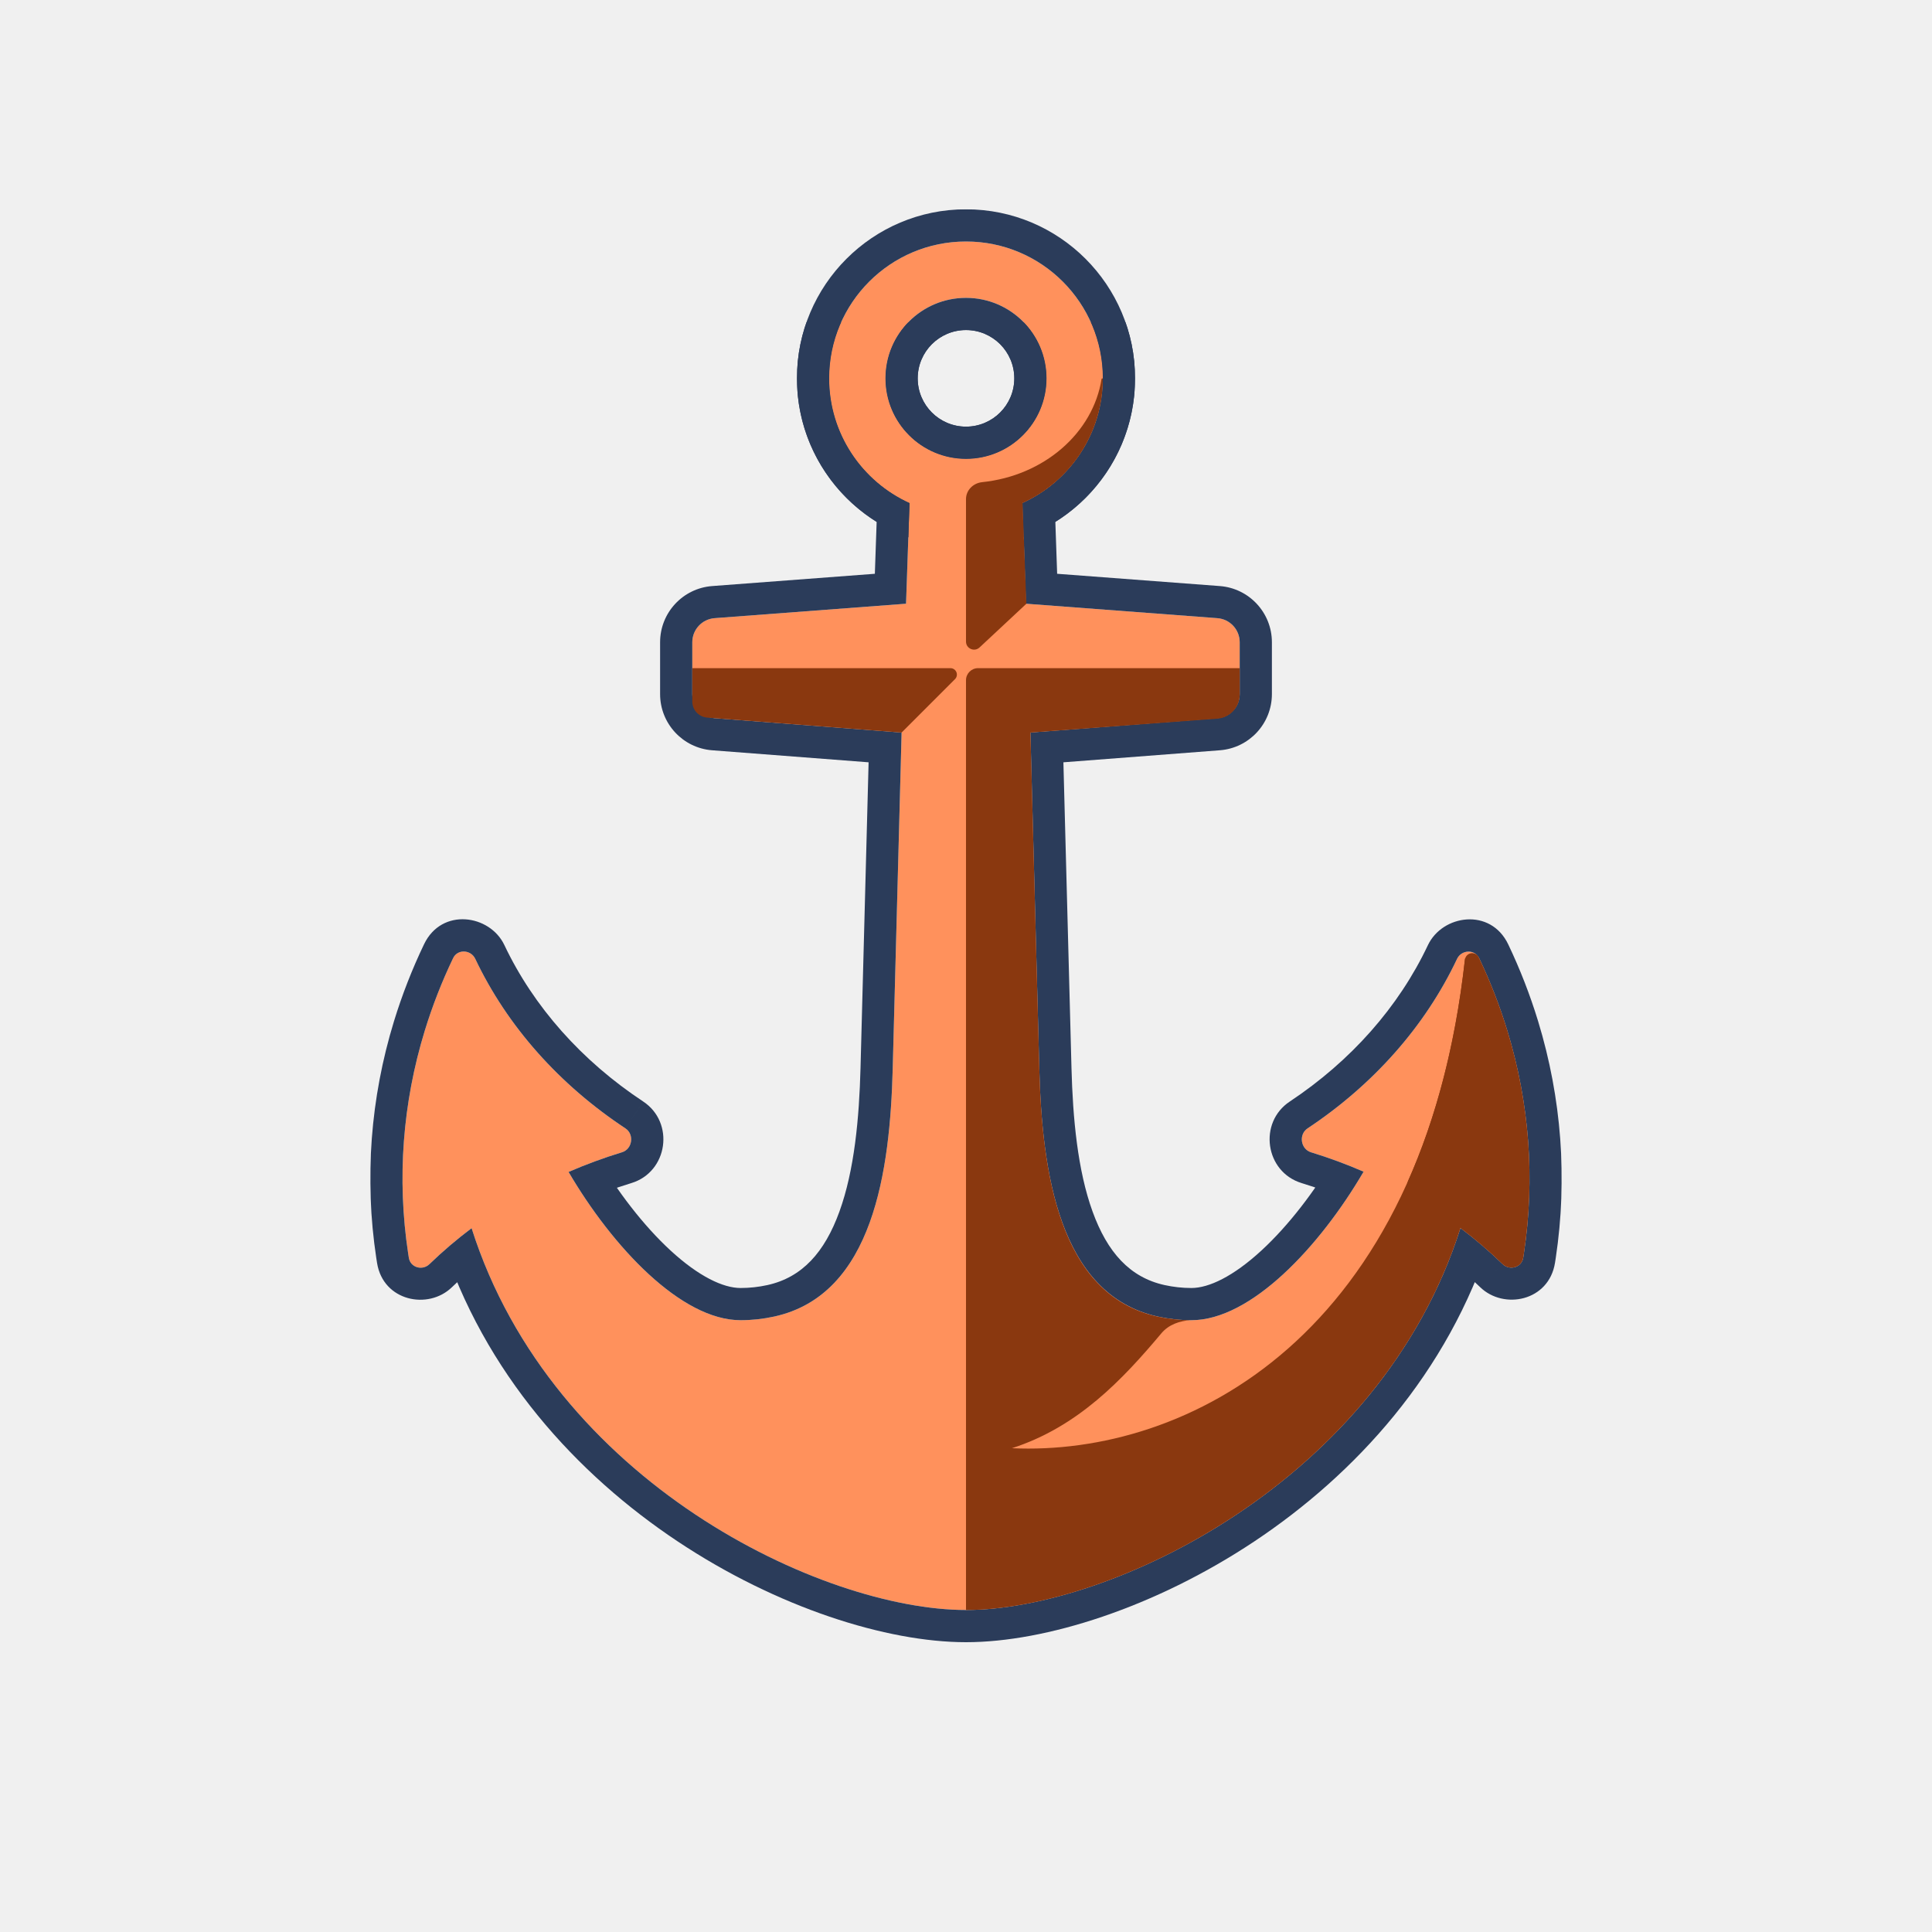
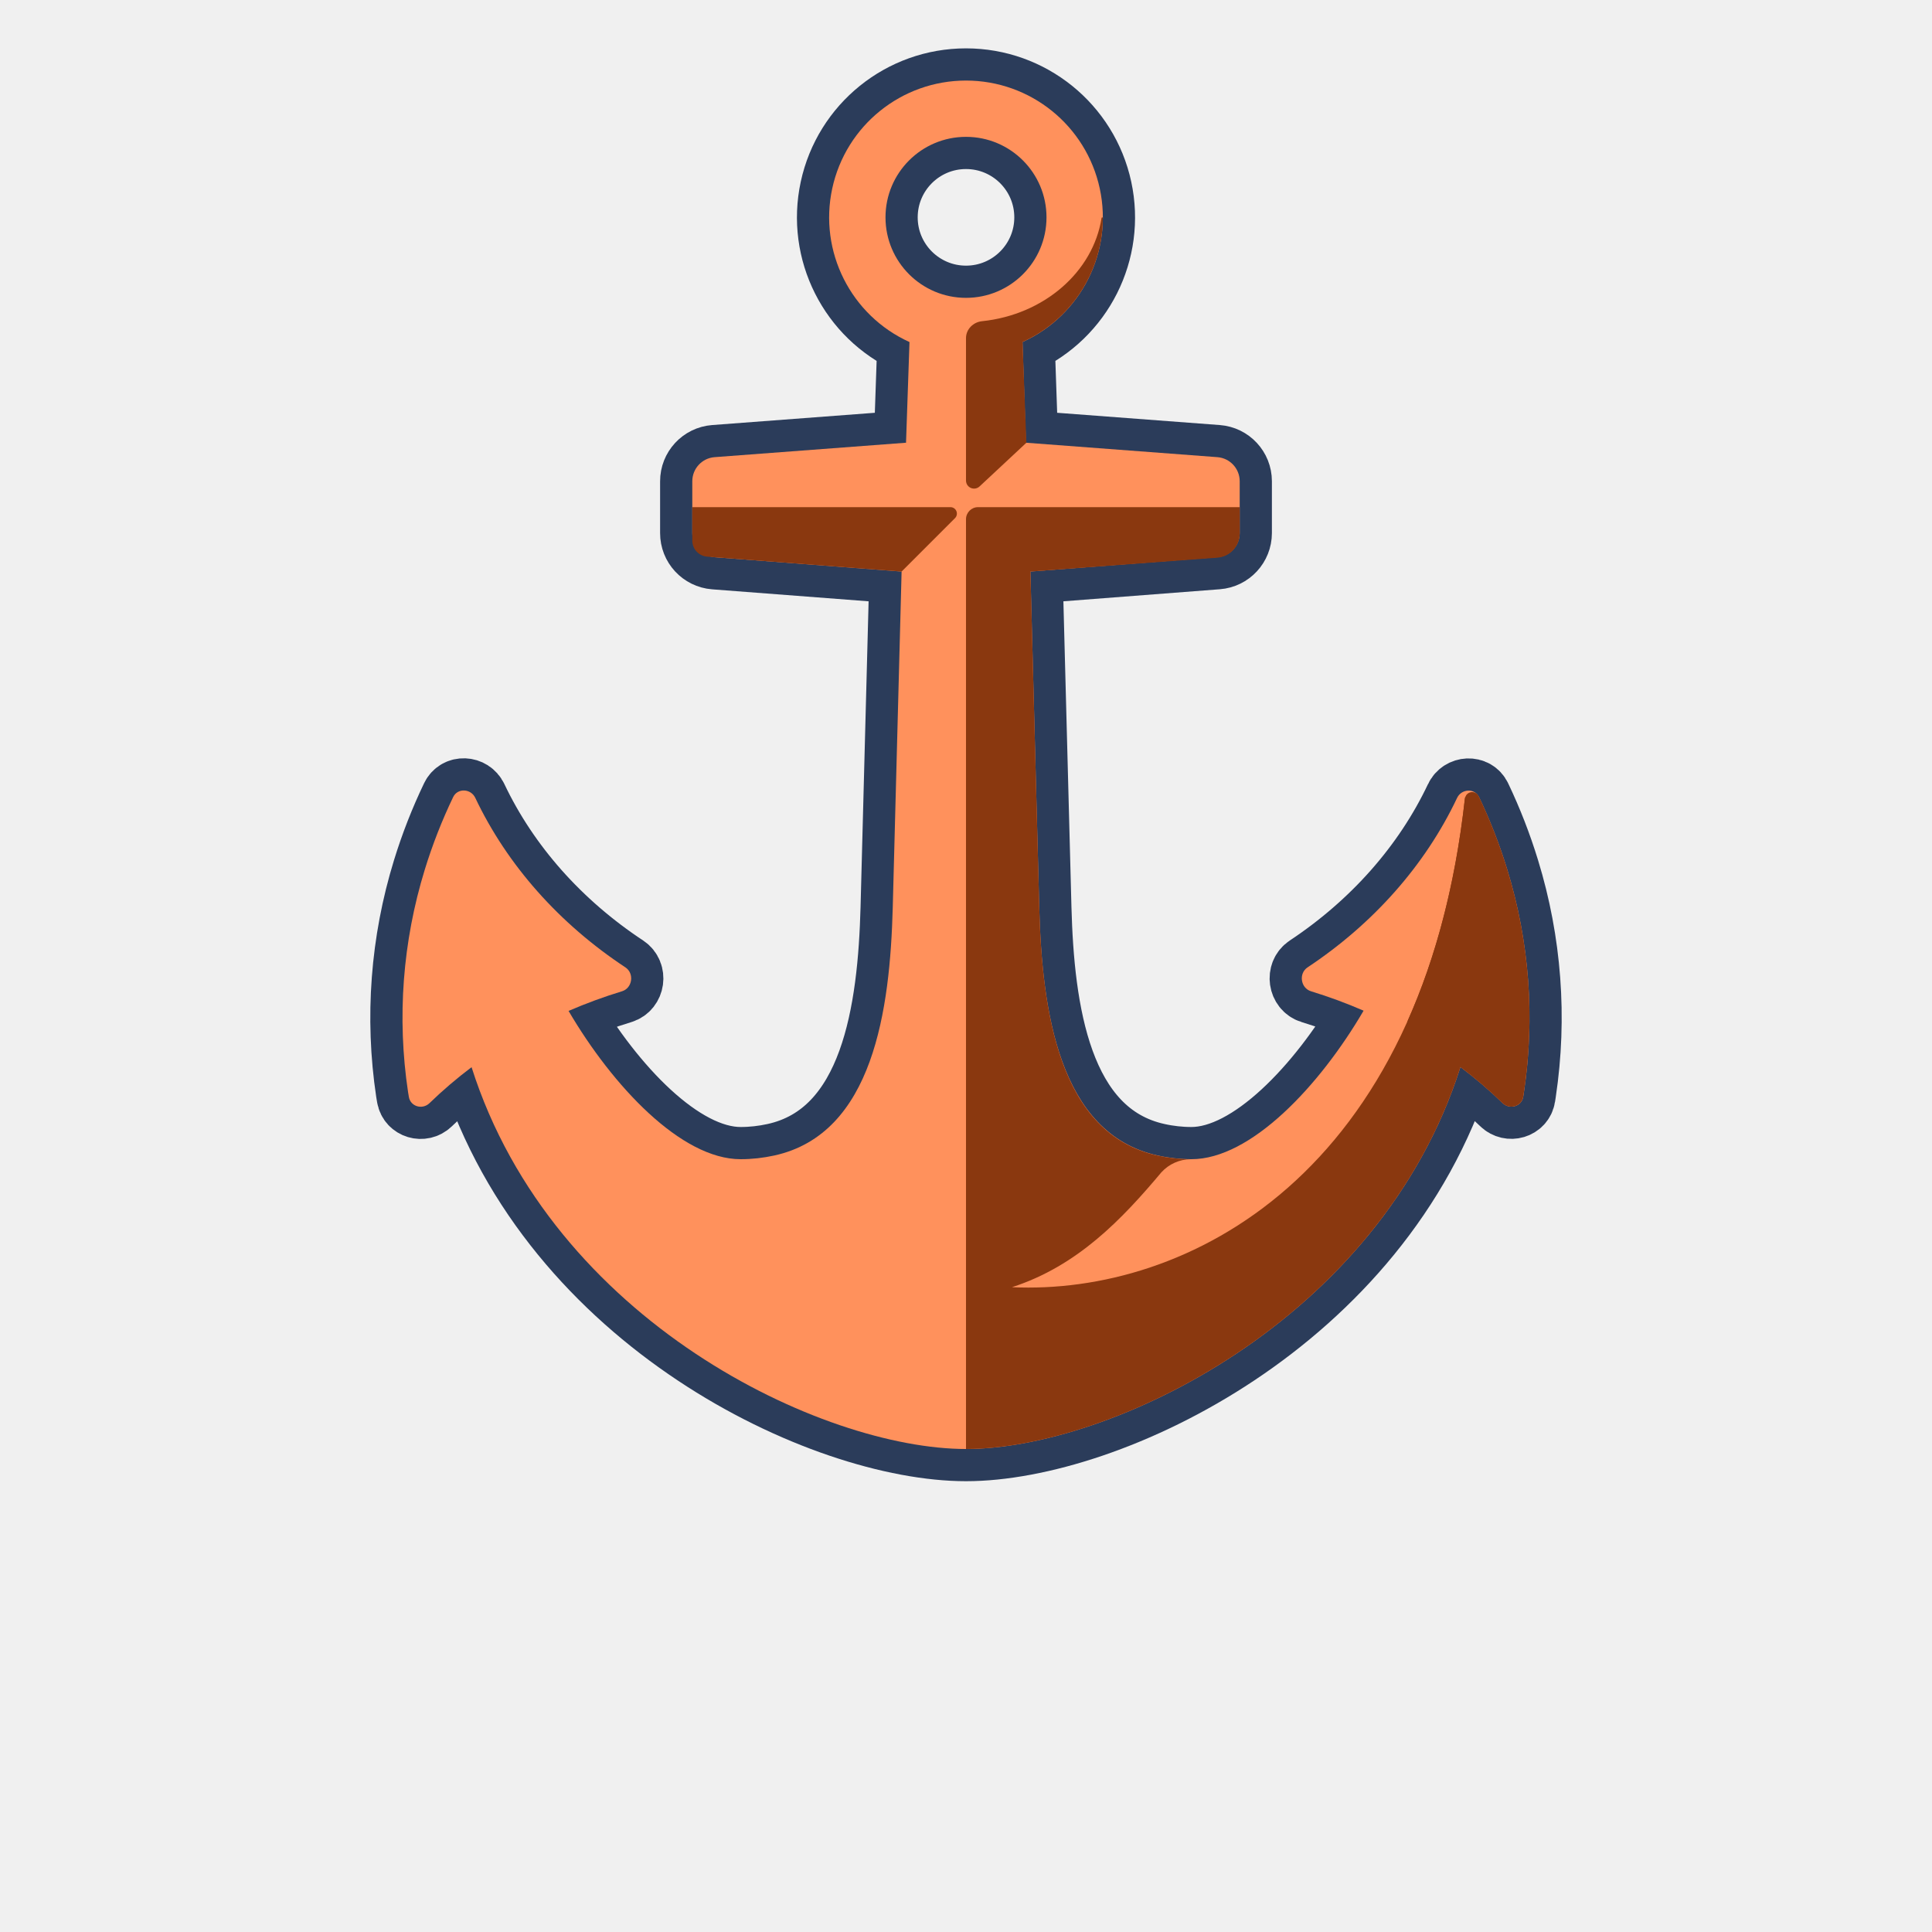
<svg xmlns="http://www.w3.org/2000/svg" viewBox="0 0 240 240">
-   <g clip-path="url(#d)">
-     <mask id="c" x="99" y="26" width="42" height="42" maskUnits="userSpaceOnUse">
-       <path d="M99 26h42v42H99z" fill="#fff" />
-       <path d="m120 64c9.389 0 17-7.611 17-17s-7.611-17-17-17-17 7.611-17 17 7.611 17 17 17zm0-7c5.523 0 10-4.477 10-10s-4.477-10-10-10-10 4.477-10 10 4.477 10 10 10z" clip-rule="evenodd" fill-rule="evenodd" />
-     </mask>
-     <path d="m120 64c9.389 0 17-7.611 17-17s-7.611-17-17-17-17 7.611-17 17 7.611 17 17 17zm0-7c5.523 0 10-4.477 10-10s-4.477-10-10-10-10 4.477-10 10 4.477 10 10 10z" clip-rule="evenodd" fill="#FF915C" fill-rule="evenodd" />
-     <path d="m133 47c0 7.18-5.82 13-13 13v8c11.598 0 21-9.402 21-21h-8zm-13-13c7.18 0 13 5.82 13 13h8c0-11.598-9.402-21-21-21v8zm-13 13c0-7.18 5.82-13 13-13v-8c-11.598 0-21 9.402-21 21h8zm13 13c-7.18 0-13-5.82-13-13h-8c0 11.598 9.402 21 21 21v-8zm6-13a6 6 0 0 1-6 6v8c7.732 0 14-6.268 14-14h-8zm-6-6a6 6 0 0 1 6 6h8c0-7.732-6.268-14-14-14v8zm-6 6a6 6 0 0 1 6-6v-8c-7.732 0-14 6.268-14 14h8zm6 6a6 6 0 0 1-6-6h-8c0 7.732 6.268 14 14 14v-8z" fill="#2B3C5A" mask="url(#c)" />
-     <g clip-path="url(#b)">
-       <mask id="a" x="46" y="26" width="148" height="178" maskUnits="userSpaceOnUse">
-         <path d="M46 26h148v178H46z" fill="#fff" />
-         <path d="M127.017 62.489C132.905 59.817 137 53.887 137 47c0-9.389-7.611-17-17-17s-17 7.611-17 17c0 6.887 4.095 12.817 9.983 15.489L112.552 75h-.052l-23.726 1.79A3 3 0 0 0 86 79.783v6.44a3 3 0 0 0 2.77 2.991L112 91l-1.104 41.769c-.333 12.612-2.388 28.067-14.71 30.774-1.365.3-2.767.457-4.186.457-7.386 0-15.91-9.093-21.37-18.417a62.702 62.702 0 0 1 6.636-2.443c1.297-.396 1.558-2.222.426-2.97-8.182-5.408-14.672-12.666-18.654-21.062-.547-1.154-2.2-1.238-2.751-.086a65.079 65.079 0 0 0-3.519 9.006c-2.761 9.002-3.465 18.391-2.073 27.631l.093.597c.193 1.203 1.683 1.629 2.559.782a55.43 55.43 0 0 1 5.236-4.466C68.627 184.191 102.218 200 120 200c17.786 0 51.39-15.817 61.424-47.452a55.379 55.379 0 0 1 5.231 4.478c.876.85 2.37.424 2.562-.781.032-.195.062-.391.091-.586 1.386-9.24.685-18.629-2.064-27.631a65.212 65.212 0 0 0-3.495-8.99c-.55-1.155-2.207-1.072-2.753.085-3.966 8.391-10.425 15.644-18.566 21.049-1.129.749-.868 2.571.427 2.968a61.983 61.983 0 0 1 6.533 2.411C163.929 154.886 155.395 164 148 164c-1.418 0-2.82-.157-4.184-.456-12.324-2.707-14.379-18.163-14.712-30.775L128 91l23.23-1.787a3 3 0 0 0 2.77-2.991v-6.44a3 3 0 0 0-2.774-2.991L127.5 75h-.052l-.431-12.511ZM130 47c0 5.523-4.477 10-10 10s-10-4.477-10-10 4.477-10 10-10 10 4.477 10 10Z" clip-rule="evenodd" fill-rule="evenodd" />
-       </mask>
-       <path d="M127.017 62.489C132.905 59.817 137 53.887 137 47c0-9.389-7.611-17-17-17s-17 7.611-17 17c0 6.887 4.095 12.817 9.983 15.489L112.552 75h-.052l-23.726 1.79A3 3 0 0 0 86 79.783v6.44a3 3 0 0 0 2.77 2.991L112 91l-1.104 41.769c-.333 12.612-2.388 28.067-14.71 30.774-1.365.3-2.767.457-4.186.457-7.386 0-15.91-9.093-21.37-18.417a62.702 62.702 0 0 1 6.636-2.443c1.297-.396 1.558-2.222.426-2.97-8.182-5.408-14.672-12.666-18.654-21.062-.547-1.154-2.2-1.238-2.751-.086a65.079 65.079 0 0 0-3.519 9.006c-2.761 9.002-3.465 18.391-2.073 27.631l.093.597c.193 1.203 1.683 1.629 2.559.782a55.43 55.43 0 0 1 5.236-4.466C68.627 184.191 102.218 200 120 200c17.786 0 51.39-15.817 61.424-47.452a55.379 55.379 0 0 1 5.231 4.478c.876.85 2.37.424 2.562-.781.032-.195.062-.391.091-.586 1.386-9.24.685-18.629-2.064-27.631a65.212 65.212 0 0 0-3.495-8.99c-.55-1.155-2.207-1.072-2.753.085-3.966 8.391-10.425 15.644-18.566 21.049-1.129.749-.868 2.571.427 2.968a61.983 61.983 0 0 1 6.533 2.411C163.929 154.886 155.395 164 148 164c-1.418 0-2.82-.157-4.184-.456-12.324-2.707-14.379-18.163-14.712-30.775L128 91l23.23-1.787a3 3 0 0 0 2.77-2.991v-6.44a3 3 0 0 0-2.774-2.991L127.5 75h-.052l-.431-12.511ZM130 47c0 5.523-4.477 10-10 10s-10-4.477-10-10 4.477-10 10-10 10 4.477 10 10Z" clip-rule="evenodd" fill="#FF915C" fill-rule="evenodd" />
-       <path d="m127.017 62.489-1.653-3.643-2.437 1.106.092 2.675 3.998-.138Zm-14.034 0 3.998.138.092-2.675-2.437-1.106-1.653 3.643ZM112.552 75v4h3.864l.133-3.862-3.997-.138Zm-.052 0v-4h-.151l-.15.011L112.5 75Zm-23.726 1.79-.3-3.988.3 3.989Zm-.004 12.423-.307 3.988.307-3.988ZM112 91l3.999.106.1-3.802-3.792-.292L112 91Zm-1.104 41.769 3.999.106-3.999-.106Zm-14.71 30.774.858 3.907-.859-3.907Zm-25.557-17.96-1.593-3.669-4.14 1.797 2.282 3.894 3.451-2.022Zm6.637-2.443-1.169-3.825 1.169 3.825Zm.426-2.97 2.206-3.337v-.001l-2.206 3.338Zm-18.654-21.062 3.614-1.714-3.614 1.714Zm-2.751-.086 3.608 1.727-3.608-1.727Zm-3.519 9.006-3.824-1.173 3.824 1.173Zm-2.073 27.631 3.955-.596-3.955.596Zm.093.597-3.95.635 3.95-.635Zm2.559.782 2.78 2.875-2.78-2.875Zm5.236-4.466 3.812-1.211-1.707-5.377-4.509 3.391 2.404 3.197Zm122.841-.024 2.409-3.193-4.512-3.404-1.709 5.387 3.812 1.21Zm5.231 4.478-2.786 2.869v.001l2.786-2.87Zm2.562-.781 3.95.631-3.95-.631Zm.091-.586-3.956-.593 3.956.593Zm-2.064-27.631-3.825 1.168 3.825-1.168Zm-3.495-8.99-3.611 1.719 3.611-1.719Zm-2.753.085-3.617-1.709 3.617 1.709Zm-18.566 21.049-2.213-3.333 2.213 3.333Zm.427 2.968-1.173 3.824 1.173-3.824Zm6.533 2.411 3.452 2.02 2.277-3.892-4.135-1.797-1.594 3.669Zm-25.574 17.993-.858 3.907.858-3.907Zm-14.712-30.775-3.999.105 3.999-.105ZM128 91l-.307-3.988-3.792.291.1 3.803L128 91Zm23.23-1.787.307 3.988-.307-3.988Zm-.004-12.422.301-3.989-.301 3.989ZM127.5 75l.301-3.989-.15-.011h-.151v4Zm-.052 0-3.997.138.133 3.862h3.864v-4Zm1.222-8.869C135.934 62.835 141 55.513 141 47h-8c0 5.26-3.125 9.8-7.636 11.846l3.306 7.285ZM141 47c0-11.598-9.402-21-21-21v8c7.18 0 13 5.82 13 13h8Zm-21-21c-11.598 0-21 9.402-21 21h8c0-7.18 5.82-13 13-13v-8ZM99 47c0 8.513 5.066 15.835 12.33 19.131l3.306-7.285C110.125 56.8 107 52.26 107 47h-8Zm9.986 15.351-.432 12.511 7.995.276.432-12.511-7.995-.276ZM112.552 71h-.052v8h.052v-8Zm-.353.011-23.726 1.791.602 7.977 23.726-1.79-.602-7.978Zm-23.726 1.791A7 7 0 0 0 82 79.782h8a1 1 0 0 1-.925.997l-.602-7.977ZM82 79.782v6.44h8v-6.44h-8Zm0 6.44a7 7 0 0 0 6.463 6.98l.614-7.977a1 1 0 0 1 .923.997h-8Zm6.463 6.98 23.23 1.786.614-7.976-23.23-1.787-.614 7.976Zm19.538-2.308-1.104 41.769 7.998.212 1.104-41.77-7.998-.21Zm-1.104 41.769c-.164 6.229-.756 12.703-2.621 17.844-1.83 5.046-4.618 8.178-8.949 9.13l1.717 7.813c7.991-1.755 12.392-7.705 14.753-14.216 2.327-6.416 2.929-13.975 3.098-20.359l-7.998-.212Zm-11.57 26.974A15.512 15.512 0 0 1 92 160v8c1.714 0 3.404-.19 5.044-.55l-1.717-7.813ZM92 160c-2.163 0-5.19-1.426-8.698-4.655-3.38-3.11-6.64-7.378-9.222-11.784l-6.902 4.044c2.88 4.918 6.612 9.859 10.706 13.626C81.85 164.88 86.777 168 92 168v-8Zm-19.778-10.748a58.4 58.4 0 0 1 6.212-2.286l-2.337-7.651a66.358 66.358 0 0 0-7.061 2.599l3.186 7.338Zm6.212-2.286c4.551-1.39 5.403-7.53 1.464-10.133l-4.411 6.674a2.371 2.371 0 0 1-1.056-2.288 2.374 2.374 0 0 1 1.666-1.904l2.337 7.651Zm1.464-10.134c-7.626-5.04-13.603-11.757-17.246-19.438l-7.228 3.428c4.32 9.11 11.325 16.91 20.063 22.685l4.41-6.675Zm-17.246-19.438c-1.793-3.782-7.774-4.694-9.974-.099l7.217 3.454a2.567 2.567 0 0 1-2.385 1.448 2.419 2.419 0 0 1-2.086-1.375l7.228-3.428Zm-9.974-.099a69.082 69.082 0 0 0-3.734 9.56l7.648 2.346a61.062 61.062 0 0 1 3.303-8.452l-7.217-3.454Zm-3.734 9.56c-2.935 9.57-3.687 19.563-2.204 29.4l7.91-1.192c-1.302-8.643-.645-17.428 1.942-25.862l-7.648-2.346Zm-2.204 29.4.099.636 7.898-1.269c-.03-.186-.059-.373-.087-.559l-7.91 1.192Zm.099.636c.763 4.753 6.354 5.861 9.289 3.022l-5.562-5.75a2.439 2.439 0 0 1 2.388-.58 2.57 2.57 0 0 1 1.783 2.039l-7.898 1.269Zm9.289 3.022a51.551 51.551 0 0 1 4.86-4.145l-4.809-6.393a59.429 59.429 0 0 0-5.613 4.788l5.562 5.75Zm-1.357-6.13c5.36 16.875 16.963 29.41 29.403 37.69C96.537 199.702 110.14 204 120 204v-8c-7.921 0-20.006-3.607-31.394-11.187-11.312-7.53-21.527-18.709-26.21-33.452l-7.625 2.422ZM120 204c9.863 0 23.469-4.3 35.836-12.533 12.442-8.285 24.045-20.826 29.401-37.71l-7.625-2.419c-4.679 14.751-14.895 25.936-26.21 33.469C140.012 192.391 127.923 196 120 196v8Zm59.015-48.259a51.59 51.59 0 0 1 4.854 4.154l5.573-5.739a59.298 59.298 0 0 0-5.609-4.801l-4.818 6.386Zm4.854 4.155c2.934 2.848 8.538 1.743 9.298-3.02l-7.9-1.262a2.572 2.572 0 0 1 1.785-2.042 2.442 2.442 0 0 1 2.39.584l-5.573 5.74Zm9.298-3.02c.033-.208.066-.416.097-.624l-7.912-1.186c-.027.182-.055.365-.085.548l7.9 1.262Zm.097-.624c1.475-9.833.727-19.824-2.194-29.392l-7.651 2.336c2.576 8.437 3.23 17.224 1.933 25.87l7.912 1.186Zm-2.194-29.392a69.17 69.17 0 0 0-3.709-9.541l-7.223 3.438a61.282 61.282 0 0 1 3.281 8.439l7.651-2.336Zm-3.709-9.541c-2.195-4.611-8.191-3.695-9.982.095l7.233 3.418a2.418 2.418 0 0 1-2.088 1.378 2.567 2.567 0 0 1-2.386-1.453l7.223-3.438Zm-9.982.095c-3.628 7.678-9.576 14.39-17.162 19.425l4.425 6.665c8.698-5.773 15.668-13.569 19.97-22.672l-7.233-3.418Zm-17.162 19.425c-3.927 2.607-3.074 8.732 1.467 10.125l2.346-7.648a2.376 2.376 0 0 1 1.664 1.903 2.37 2.37 0 0 1-1.052 2.285l-4.425-6.665Zm1.467 10.125a58.273 58.273 0 0 1 6.112 2.255l3.188-7.337a65.994 65.994 0 0 0-6.954-2.566l-2.346 7.648Zm4.253-3.433c-2.58 4.411-5.843 8.687-9.227 11.803-3.513 3.236-6.544 4.666-8.71 4.666v8c5.229 0 10.162-3.127 14.13-6.782 4.098-3.774 7.832-8.723 10.712-13.647l-6.905-4.04ZM148 160c-1.123 0-2.238-.124-3.326-.363l-1.716 7.814c1.639.36 3.328.549 5.042.549v-8Zm-3.326-.363c-4.331-.951-7.12-4.083-8.95-9.13-1.865-5.141-2.457-11.616-2.621-17.844l-7.998.211c.169 6.385.771 13.944 3.098 20.361 2.362 6.511 6.763 12.46 14.755 14.216l1.716-7.814Zm-11.571-26.974-1.104-41.769-7.998.212 1.104 41.768 7.998-.211Zm-4.796-37.675 23.23-1.787-.614-7.976-23.23 1.787.614 7.976Zm23.23-1.787a7 7 0 0 0 6.463-6.98h-8a1 1 0 0 1 .923-.996l.614 7.976Zm6.463-6.98v-6.439h-8v6.44h8Zm0-6.439a7 7 0 0 0-6.473-6.98l-.602 7.977a1 1 0 0 1-.925-.997h8Zm-6.473-6.98-23.726-1.79-.602 7.977 23.726 1.79.602-7.977ZM127.5 71h-.052v8h.052v-8Zm3.946 3.862-.432-12.511-7.995.276.432 12.51 7.995-.275ZM120 61c7.732 0 14-6.268 14-14h-8a6 6 0 0 1-6 6v8Zm-14-14c0 7.732 6.268 14 14 14v-8a6 6 0 0 1-6-6h-8Zm14-14c-7.732 0-14 6.268-14 14h8a6 6 0 0 1 6-6v-8Zm14 14c0-7.732-6.268-14-14-14v8a6 6 0 0 1 6 6h8Z" fill="#2B3C5A" mask="url(#a)" />
-       <path d="M86 87.148a2 2 0 0 0 1.847 1.994L112 91l6.634-6.634a.8.8 0 0 0-.565-1.366H86v4.148Z" fill="#8A380F" />
-       <path d="M182.124 118.814c.39-.585 1.264-.532 1.567.101a65.283 65.283 0 0 1 3.553 9.113c2.749 9.002 3.45 18.391 2.064 27.631-.029.195-.059.391-.091.586-.192 1.205-1.686 1.631-2.562.781a56.686 56.686 0 0 0-11.091-8.361 1.553 1.553 0 0 1-.642-1.971c3.368-7.583 5.849-16.672 7.053-27.47a.936.936 0 0 1 .149-.41Z" clip-rule="evenodd" fill="#8A380F" fill-rule="evenodd" />
-       <path d="m127 62 .5 13-5.818 5.43c-.639.596-1.682.143-1.682-.731V62h7Zm57 78c-4 40-44 60-64 60V84.5a1.5 1.5 0 0 1 1.5-1.5H154v3.285a3 3 0 0 1-2.701 2.985L128 91l1.104 41.769c.333 12.612 2.369 28.102 14.698 30.785 1.345.293 2.729.446 4.131.446-1.385.066-2.761.554-3.652 1.616-4.867 5.798-10.395 11.645-18.574 14.285 21.5 1 51.11-13.627 56.293-60.901l2 21Z" fill="#8A380F" />
-       <path d="M121.998 59.898C120.899 60.01 120 60.895 120 62s.898 2.012 1.995 1.883a17.007 17.007 0 0 0 10.026-4.862A17.003 17.003 0 0 0 137 47.08a.08.08 0 0 0-.081-.081.08.08 0 0 0-.079.069c-1.053 6.73-7.166 12.036-14.842 12.828Z" clip-rule="evenodd" fill="#8A380F" fill-rule="evenodd" />
-     </g>
-   </g>
-   <defs>
-     <clipPath id="d">
-       <path d="M0 0h240v240H0z" fill="#fff" />
-     </clipPath>
-     <clipPath id="b">
-       <rect x="20" y="40" width="200" height="200" rx="40" fill="#fff" />
-     </clipPath>
-   </defs>
+   <path d="M127.02 42.49a17 17 0 1 0-14.04 0L112.55 55h-.05l-23.73 1.79a3 3 0 0 0-2.77 3v6.43a3 3 0 0 0 2.77 3L112 71l-1.1 41.77c-.34 12.61-2.4 28.07-14.71 30.77-1.37.3-2.77.46-4.19.46-7.39 0-15.91-9.1-21.37-18.42a62.7 62.7 0 0 1 6.64-2.44c1.3-.4 1.55-2.22.42-2.97-8.18-5.4-14.67-12.67-18.65-21.06-.55-1.16-2.2-1.24-2.75-.09a65.07 65.07 0 0 0-3.52 9 62.4 62.4 0 0 0-2.08 27.64l.1.6c.2 1.2 1.68 1.63 2.56.78a55.43 55.43 0 0 1 5.23-4.47C68.63 164.2 102.22 180 120 180c17.79 0 51.39-15.82 61.42-47.45a55.38 55.38 0 0 1 5.24 4.48c.87.85 2.37.42 2.56-.78l.05-.32.04-.27a62.57 62.57 0 0 0-2.07-27.63 65.21 65.21 0 0 0-3.5-9c-.54-1.15-2.2-1.06-2.74.1-3.97 8.38-10.43 15.64-18.57 21.04-1.13.75-.87 2.57.43 2.97a61.98 61.98 0 0 1 6.53 2.41c-5.46 9.34-14 18.45-21.39 18.45a19.4 19.4 0 0 1-4.18-.46c-12.33-2.7-14.38-18.16-14.72-30.77L128 71l23.23-1.79a3 3 0 0 0 2.77-2.99v-6.44a3 3 0 0 0-2.77-2.99L127.5 55h-.05l-.43-12.51ZM130 27a10 10 0 1 1-20 0 10 10 0 0 1 20 0Z" fill="#FF915C" stroke="#2B3C5A" stroke-width="8" paint-order="stroke" />
+   <path d="M86 67.15a2 2 0 0 0 1.85 2L112 71l6.63-6.63a.8.8 0 0 0-.56-1.37H86v4.15ZM182.12 98.81a.9.9 0 0 1 1.57.1 65.26 65.26 0 0 1 3.55 9.12 62.57 62.57 0 0 1 1.98 28.22c-.2 1.2-1.69 1.63-2.57.78a56.69 56.69 0 0 0-11.09-8.36 1.55 1.55 0 0 1-.64-1.98c3.37-7.58 5.85-16.67 7.05-27.47a.94.94 0 0 1 .15-.4Z" fill="#8A380F" />
+   <path d="m127 42 .5 13-5.82 5.43a1 1 0 0 1-1.68-.73V42h7Zm57 78c-4 40-44 60-64 60V64.5a1.5 1.5 0 0 1 1.5-1.5H154v3.29a3 3 0 0 1-2.7 2.98L128 71l1.1 41.77c.34 12.61 2.37 28.1 14.7 30.78a19 19 0 0 0 4.13.45 5 5 0 0 0-3.65 1.62c-4.87 5.8-10.4 11.64-18.57 14.28 21.5 1 51.1-13.63 56.29-60.9l2 21Z" fill="#8A380F" />
+   <path d="M122 39.9c-1.1.11-2 1-2 2.1s.9 2.01 2 1.88a17 17 0 0 0 10.02-4.86A17 17 0 0 0 137 27.08a.08.08 0 0 0-.08-.08.08.08 0 0 0-.08.07C135.79 33.8 129.67 39.1 122 39.9Z" fill="#8A380F" />
</svg>
